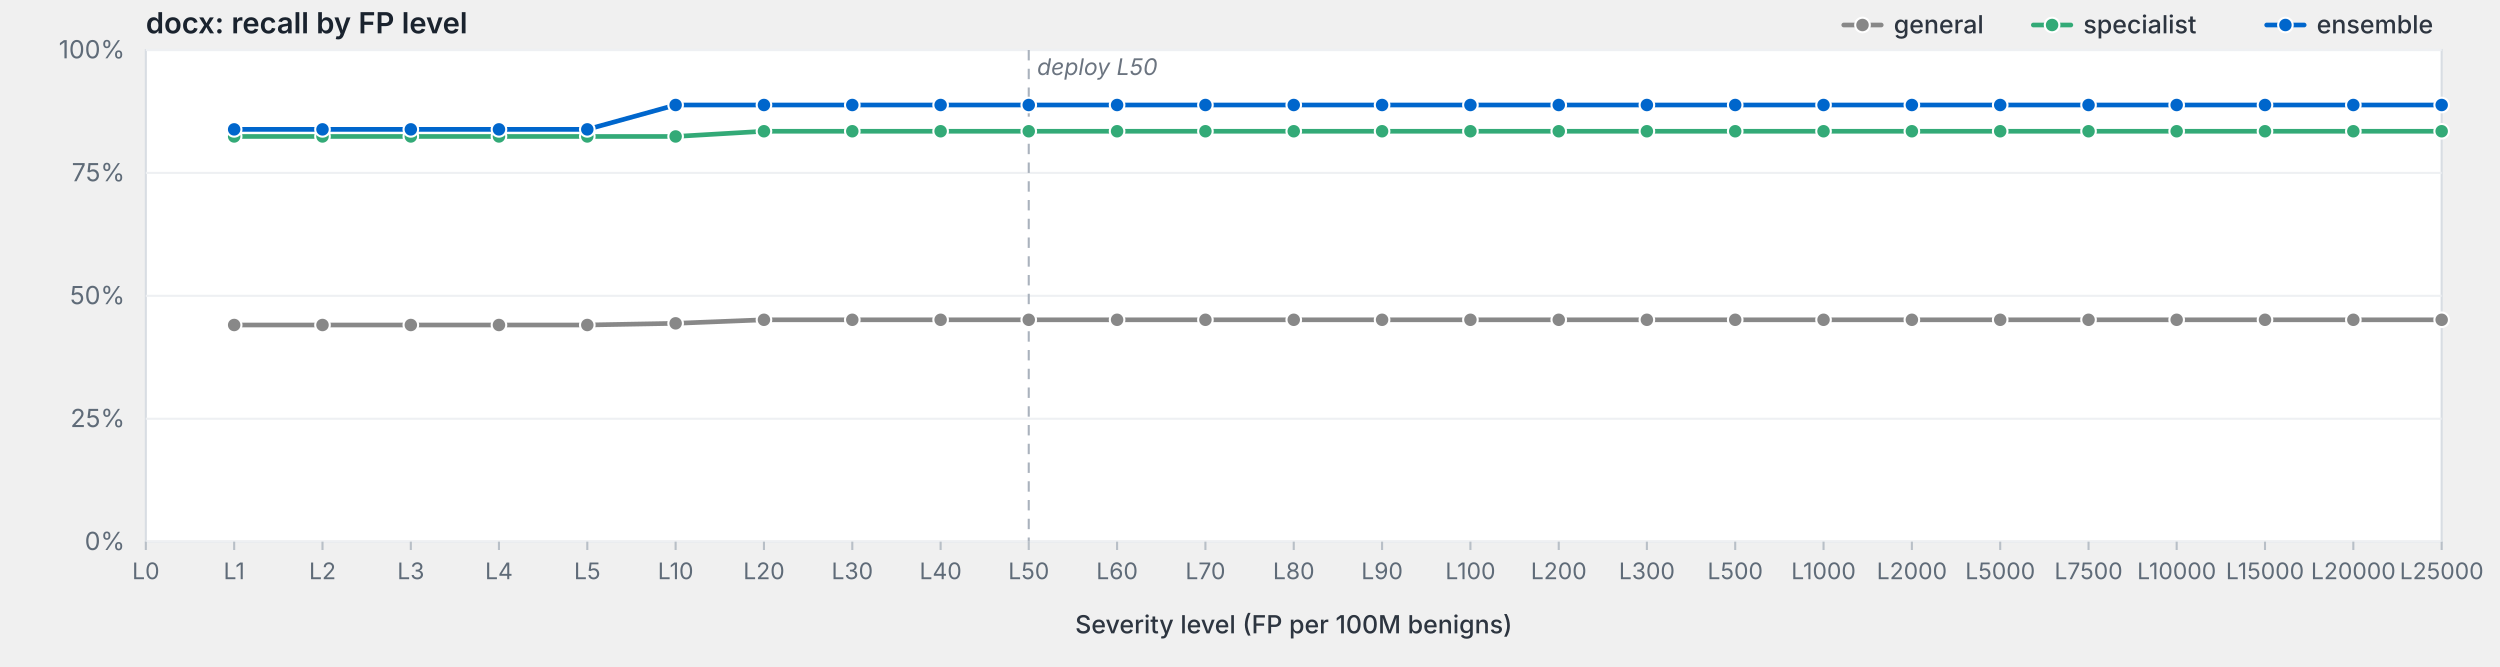
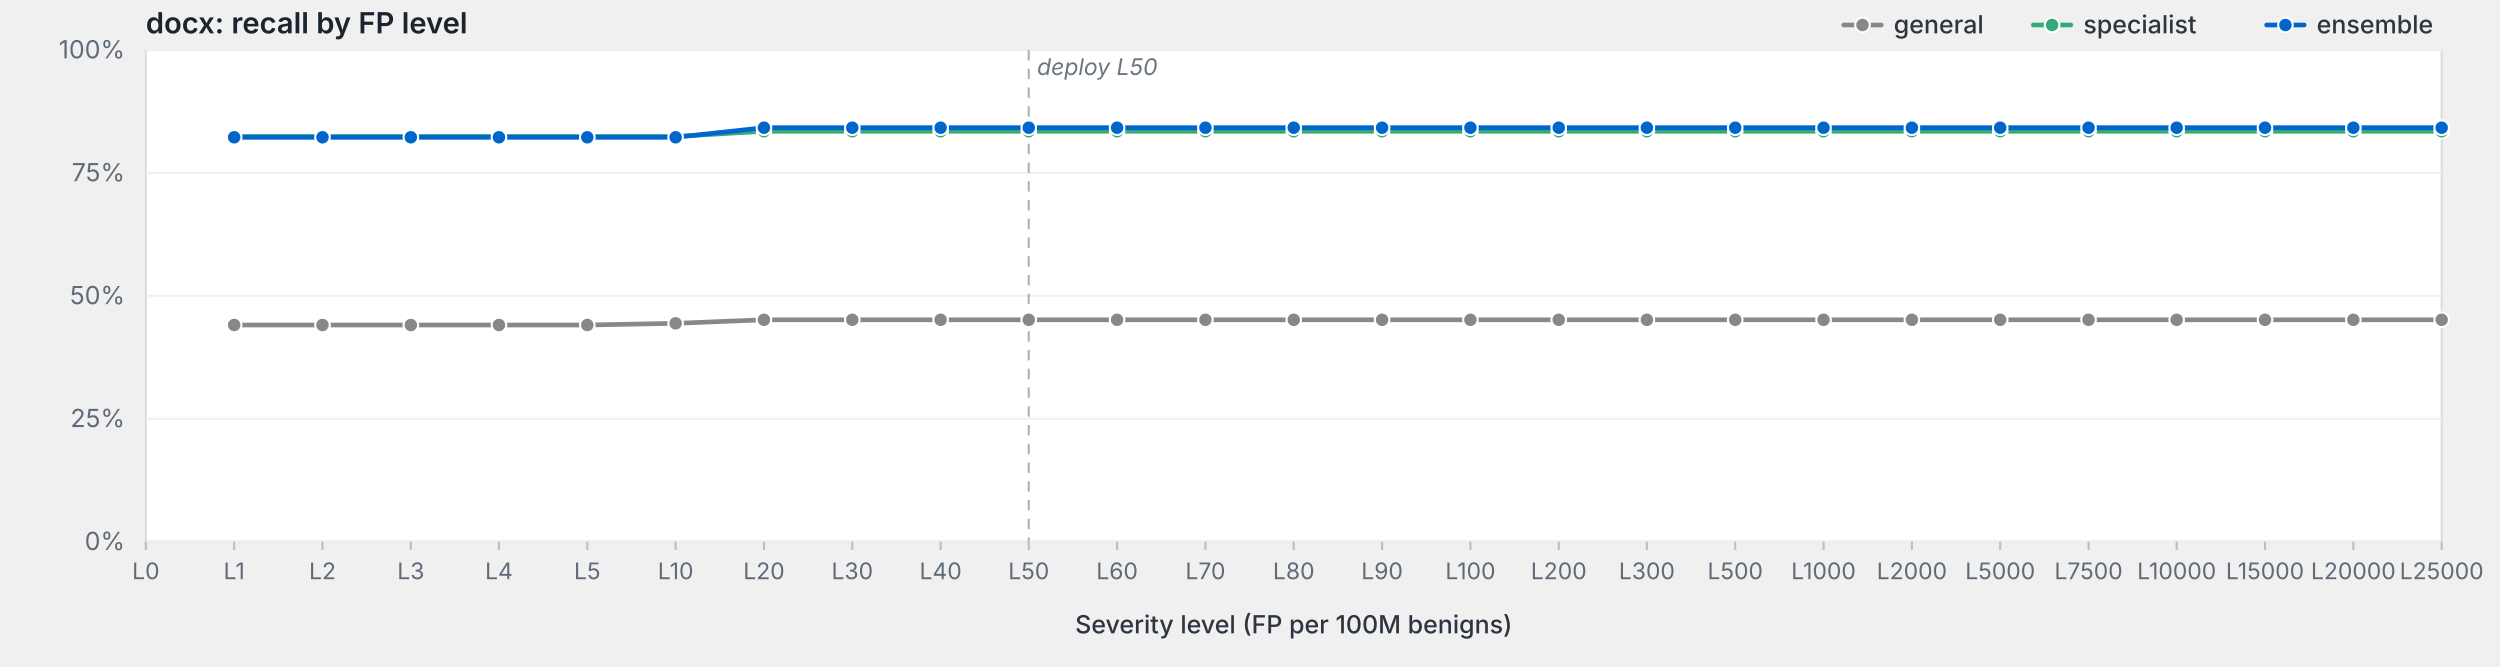
<svg xmlns="http://www.w3.org/2000/svg" viewBox="0 0 1200 320" width="1200" height="320" preserveAspectRatio="xMidYMid meet" role="img" aria-label="docx: recall by FP level">
  <style>svg { background: #fdfdfd; }.frame { fill: #fff; stroke: #d8dde3; stroke-width: 1; }.grid { stroke: #eef0f3; stroke-width: 1; }.tick { stroke: #b8bfc7; stroke-width: 1; }.axis-label { fill: #5f6b78; font-family: -apple-system, BlinkMacSystemFont, "Segoe UI", system-ui, sans-serif; font-size: 12px; }.x-label { fill: #5f6b78; font-family: -apple-system, BlinkMacSystemFont, "Segoe UI", system-ui, sans-serif; font-size: 11px; }.axis-title { fill: #2d3540; font-family: -apple-system, BlinkMacSystemFont, "Segoe UI", system-ui, sans-serif; font-size: 12px; font-weight: 500; }.title { fill: #1a232e; font-family: -apple-system, BlinkMacSystemFont, "Segoe UI", system-ui, sans-serif; font-size: 14px; font-weight: 600; }.deploy-marker { stroke: #aab2bd; stroke-width: 1; stroke-dasharray: 5,4; }.deploy-label { fill: #6b7480; font-family: -apple-system, BlinkMacSystemFont, "Segoe UI", system-ui, sans-serif; font-size: 11px; font-style: italic; }.curve { fill: none; stroke-width: 2.25; stroke-linejoin: round; stroke-linecap: round; }.marker { stroke: #fff; stroke-width: 1; }.legend-text { fill: #2d3540; font-family: -apple-system, BlinkMacSystemFont, "Segoe UI", system-ui, sans-serif; font-size: 12px; font-weight: 500; }</style>
  <text class="title" x="70" y="16">docx: recall by FP level</text>
  <rect class="frame" x="70" y="24" width="1102" height="236" />
  <line class="grid" x1="70" y1="260.0" x2="1172" y2="260.0" />
  <text class="axis-label" x="60" y="264.0" text-anchor="end">0%</text>
  <line class="grid" x1="70" y1="201.0" x2="1172" y2="201.0" />
  <text class="axis-label" x="60" y="205.0" text-anchor="end">25%</text>
  <line class="grid" x1="70" y1="142.0" x2="1172" y2="142.0" />
  <text class="axis-label" x="60" y="146.0" text-anchor="end">50%</text>
  <line class="grid" x1="70" y1="83.0" x2="1172" y2="83.0" />
  <text class="axis-label" x="60" y="87.0" text-anchor="end">75%</text>
  <line class="grid" x1="70" y1="24.0" x2="1172" y2="24.0" />
  <text class="axis-label" x="60" y="28.0" text-anchor="end">100%</text>
  <line class="deploy-marker" x1="493.8" y1="24" x2="493.8" y2="260" />
  <text class="deploy-label" x="497.8" y="36" text-anchor="start">deploy L50</text>
  <line class="tick" x1="70.0" y1="260" x2="70.0" y2="264" />
  <text class="x-label" x="70.0" y="278" text-anchor="middle">L0</text>
  <line class="tick" x1="112.4" y1="260" x2="112.4" y2="264" />
  <text class="x-label" x="112.4" y="278" text-anchor="middle">L1</text>
  <line class="tick" x1="154.8" y1="260" x2="154.8" y2="264" />
  <text class="x-label" x="154.8" y="278" text-anchor="middle">L2</text>
  <line class="tick" x1="197.2" y1="260" x2="197.2" y2="264" />
  <text class="x-label" x="197.2" y="278" text-anchor="middle">L3</text>
  <line class="tick" x1="239.5" y1="260" x2="239.5" y2="264" />
  <text class="x-label" x="239.5" y="278" text-anchor="middle">L4</text>
  <line class="tick" x1="281.9" y1="260" x2="281.9" y2="264" />
  <text class="x-label" x="281.9" y="278" text-anchor="middle">L5</text>
  <line class="tick" x1="324.3" y1="260" x2="324.3" y2="264" />
  <text class="x-label" x="324.3" y="278" text-anchor="middle">L10</text>
  <line class="tick" x1="366.7" y1="260" x2="366.7" y2="264" />
  <text class="x-label" x="366.7" y="278" text-anchor="middle">L20</text>
  <line class="tick" x1="409.1" y1="260" x2="409.1" y2="264" />
  <text class="x-label" x="409.1" y="278" text-anchor="middle">L30</text>
  <line class="tick" x1="451.5" y1="260" x2="451.5" y2="264" />
  <text class="x-label" x="451.5" y="278" text-anchor="middle">L40</text>
  <line class="tick" x1="493.8" y1="260" x2="493.8" y2="264" />
  <text class="x-label" x="493.8" y="278" text-anchor="middle">L50</text>
  <line class="tick" x1="536.2" y1="260" x2="536.2" y2="264" />
  <text class="x-label" x="536.2" y="278" text-anchor="middle">L60</text>
  <line class="tick" x1="578.6" y1="260" x2="578.6" y2="264" />
  <text class="x-label" x="578.6" y="278" text-anchor="middle">L70</text>
  <line class="tick" x1="621.0" y1="260" x2="621.0" y2="264" />
  <text class="x-label" x="621.0" y="278" text-anchor="middle">L80</text>
  <line class="tick" x1="663.4" y1="260" x2="663.4" y2="264" />
  <text class="x-label" x="663.4" y="278" text-anchor="middle">L90</text>
  <line class="tick" x1="705.8" y1="260" x2="705.8" y2="264" />
  <text class="x-label" x="705.8" y="278" text-anchor="middle">L100</text>
  <line class="tick" x1="748.2" y1="260" x2="748.2" y2="264" />
  <text class="x-label" x="748.2" y="278" text-anchor="middle">L200</text>
  <line class="tick" x1="790.5" y1="260" x2="790.5" y2="264" />
  <text class="x-label" x="790.5" y="278" text-anchor="middle">L300</text>
  <line class="tick" x1="832.9" y1="260" x2="832.9" y2="264" />
  <text class="x-label" x="832.9" y="278" text-anchor="middle">L500</text>
  <line class="tick" x1="875.3" y1="260" x2="875.3" y2="264" />
  <text class="x-label" x="875.3" y="278" text-anchor="middle">L1000</text>
  <line class="tick" x1="917.7" y1="260" x2="917.7" y2="264" />
  <text class="x-label" x="917.7" y="278" text-anchor="middle">L2000</text>
  <line class="tick" x1="960.1" y1="260" x2="960.1" y2="264" />
  <text class="x-label" x="960.1" y="278" text-anchor="middle">L5000</text>
  <line class="tick" x1="1002.5" y1="260" x2="1002.5" y2="264" />
  <text class="x-label" x="1002.5" y="278" text-anchor="middle">L7500</text>
  <line class="tick" x1="1044.8" y1="260" x2="1044.8" y2="264" />
  <text class="x-label" x="1044.8" y="278" text-anchor="middle">L10000</text>
  <line class="tick" x1="1087.2" y1="260" x2="1087.2" y2="264" />
  <text class="x-label" x="1087.2" y="278" text-anchor="middle">L15000</text>
  <line class="tick" x1="1129.6" y1="260" x2="1129.6" y2="264" />
  <text class="x-label" x="1129.6" y="278" text-anchor="middle">L20000</text>
  <line class="tick" x1="1172.0" y1="260" x2="1172.0" y2="264" />
  <text class="x-label" x="1172.0" y="278" text-anchor="middle">L25000</text>
  <text class="axis-title" x="621.0" y="304" text-anchor="middle">Severity level (FP per 100M benigns)</text>
  <path class="curve" d="M112.4,156.0 L154.8,156.0 L197.2,156.0 L239.5,156.0 L281.9,156.0 L324.3,155.2 L366.7,153.5 L409.1,153.5 L451.5,153.5 L493.8,153.5 L536.2,153.5 L578.6,153.5 L621.0,153.5 L663.4,153.5 L705.8,153.5 L748.2,153.5 L790.5,153.5 L832.9,153.5 L875.3,153.5 L917.7,153.5 L960.1,153.5 L1002.5,153.5 L1044.8,153.5 L1087.2,153.5 L1129.6,153.5 L1172.0,153.5" stroke="#888" />
  <circle class="marker" cx="112.4" cy="156.0" r="3.5" fill="#888" />
  <circle class="marker" cx="154.8" cy="156.0" r="3.5" fill="#888" />
  <circle class="marker" cx="197.2" cy="156.0" r="3.5" fill="#888" />
  <circle class="marker" cx="239.5" cy="156.0" r="3.5" fill="#888" />
  <circle class="marker" cx="281.9" cy="156.0" r="3.5" fill="#888" />
  <circle class="marker" cx="324.3" cy="155.2" r="3.5" fill="#888" />
  <circle class="marker" cx="366.7" cy="153.5" r="3.5" fill="#888" />
  <circle class="marker" cx="409.1" cy="153.5" r="3.5" fill="#888" />
  <circle class="marker" cx="451.5" cy="153.5" r="3.5" fill="#888" />
  <circle class="marker" cx="493.8" cy="153.5" r="3.5" fill="#888" />
  <circle class="marker" cx="536.2" cy="153.5" r="3.5" fill="#888" />
  <circle class="marker" cx="578.6" cy="153.5" r="3.5" fill="#888" />
  <circle class="marker" cx="621.0" cy="153.5" r="3.5" fill="#888" />
  <circle class="marker" cx="663.4" cy="153.5" r="3.5" fill="#888" />
  <circle class="marker" cx="705.8" cy="153.5" r="3.5" fill="#888" />
  <circle class="marker" cx="748.2" cy="153.5" r="3.5" fill="#888" />
  <circle class="marker" cx="790.5" cy="153.5" r="3.5" fill="#888" />
  <circle class="marker" cx="832.9" cy="153.5" r="3.5" fill="#888" />
  <circle class="marker" cx="875.3" cy="153.5" r="3.5" fill="#888" />
  <circle class="marker" cx="917.7" cy="153.5" r="3.5" fill="#888" />
  <circle class="marker" cx="960.1" cy="153.5" r="3.5" fill="#888" />
  <circle class="marker" cx="1002.5" cy="153.5" r="3.5" fill="#888" />
  <circle class="marker" cx="1044.8" cy="153.5" r="3.5" fill="#888" />
  <circle class="marker" cx="1087.2" cy="153.5" r="3.5" fill="#888" />
  <circle class="marker" cx="1129.6" cy="153.5" r="3.5" fill="#888" />
  <circle class="marker" cx="1172.0" cy="153.5" r="3.5" fill="#888" />
  <path class="curve" d="M112.4,65.5 L154.8,65.5 L197.2,65.5 L239.5,65.5 L281.9,65.5 L324.3,65.5 L366.7,63.0 L409.1,63.0 L451.5,63.0 L493.8,63.0 L536.2,63.0 L578.6,63.0 L621.0,63.0 L663.4,63.0 L705.8,63.0 L748.2,63.0 L790.5,63.0 L832.9,63.0 L875.3,63.0 L917.7,63.0 L960.1,63.0 L1002.5,63.0 L1044.8,63.0 L1087.2,63.0 L1129.6,63.0 L1172.0,63.0" stroke="#3a7" />
  <circle class="marker" cx="112.4" cy="65.5" r="3.5" fill="#3a7" />
  <circle class="marker" cx="154.8" cy="65.5" r="3.5" fill="#3a7" />
  <circle class="marker" cx="197.2" cy="65.5" r="3.5" fill="#3a7" />
  <circle class="marker" cx="239.5" cy="65.5" r="3.5" fill="#3a7" />
  <circle class="marker" cx="281.9" cy="65.5" r="3.5" fill="#3a7" />
  <circle class="marker" cx="324.3" cy="65.5" r="3.5" fill="#3a7" />
  <circle class="marker" cx="366.7" cy="63.0" r="3.5" fill="#3a7" />
  <circle class="marker" cx="409.1" cy="63.0" r="3.5" fill="#3a7" />
  <circle class="marker" cx="451.5" cy="63.0" r="3.5" fill="#3a7" />
  <circle class="marker" cx="493.8" cy="63.0" r="3.5" fill="#3a7" />
  <circle class="marker" cx="536.2" cy="63.0" r="3.5" fill="#3a7" />
  <circle class="marker" cx="578.6" cy="63.0" r="3.5" fill="#3a7" />
  <circle class="marker" cx="621.0" cy="63.0" r="3.5" fill="#3a7" />
  <circle class="marker" cx="663.4" cy="63.0" r="3.5" fill="#3a7" />
  <circle class="marker" cx="705.8" cy="63.0" r="3.5" fill="#3a7" />
  <circle class="marker" cx="748.2" cy="63.0" r="3.5" fill="#3a7" />
  <circle class="marker" cx="790.5" cy="63.0" r="3.5" fill="#3a7" />
  <circle class="marker" cx="832.9" cy="63.0" r="3.5" fill="#3a7" />
  <circle class="marker" cx="875.3" cy="63.0" r="3.5" fill="#3a7" />
  <circle class="marker" cx="917.7" cy="63.0" r="3.5" fill="#3a7" />
  <circle class="marker" cx="960.1" cy="63.0" r="3.5" fill="#3a7" />
  <circle class="marker" cx="1002.5" cy="63.0" r="3.5" fill="#3a7" />
  <circle class="marker" cx="1044.8" cy="63.0" r="3.5" fill="#3a7" />
  <circle class="marker" cx="1087.2" cy="63.0" r="3.5" fill="#3a7" />
  <circle class="marker" cx="1129.6" cy="63.0" r="3.5" fill="#3a7" />
  <circle class="marker" cx="1172.0" cy="63.0" r="3.5" fill="#3a7" />
-   <path class="curve" d="M112.4,62.1 L154.8,62.1 L197.2,62.1 L239.5,62.1 L281.9,62.1 L324.3,50.4 L366.7,50.4 L409.1,50.4 L451.5,50.4 L493.8,50.4 L536.2,50.4 L578.6,50.4 L621.0,50.4 L663.4,50.4 L705.8,50.4 L748.2,50.4 L790.5,50.4 L832.9,50.4 L875.3,50.4 L917.7,50.4 L960.1,50.4 L1002.5,50.4 L1044.8,50.4 L1087.2,50.4 L1129.6,50.4 L1172.0,50.4" stroke="#06c" />
-   <circle class="marker" cx="112.4" cy="62.1" r="3.5" fill="#06c" />
-   <circle class="marker" cx="154.8" cy="62.1" r="3.5" fill="#06c" />
-   <circle class="marker" cx="197.2" cy="62.1" r="3.5" fill="#06c" />
-   <circle class="marker" cx="239.5" cy="62.1" r="3.5" fill="#06c" />
-   <circle class="marker" cx="281.9" cy="62.1" r="3.5" fill="#06c" />
-   <circle class="marker" cx="324.3" cy="50.4" r="3.5" fill="#06c" />
-   <circle class="marker" cx="366.7" cy="50.4" r="3.5" fill="#06c" />
-   <circle class="marker" cx="409.1" cy="50.4" r="3.5" fill="#06c" />
-   <circle class="marker" cx="451.5" cy="50.4" r="3.5" fill="#06c" />
-   <circle class="marker" cx="493.8" cy="50.4" r="3.5" fill="#06c" />
-   <circle class="marker" cx="536.2" cy="50.4" r="3.5" fill="#06c" />
-   <circle class="marker" cx="578.6" cy="50.4" r="3.5" fill="#06c" />
-   <circle class="marker" cx="621.0" cy="50.4" r="3.5" fill="#06c" />
-   <circle class="marker" cx="663.4" cy="50.4" r="3.5" fill="#06c" />
-   <circle class="marker" cx="705.8" cy="50.4" r="3.5" fill="#06c" />
-   <circle class="marker" cx="748.2" cy="50.4" r="3.5" fill="#06c" />
-   <circle class="marker" cx="790.5" cy="50.4" r="3.5" fill="#06c" />
-   <circle class="marker" cx="832.9" cy="50.4" r="3.5" fill="#06c" />
-   <circle class="marker" cx="875.3" cy="50.4" r="3.5" fill="#06c" />
-   <circle class="marker" cx="917.7" cy="50.4" r="3.5" fill="#06c" />
-   <circle class="marker" cx="960.1" cy="50.4" r="3.5" fill="#06c" />
-   <circle class="marker" cx="1002.5" cy="50.4" r="3.5" fill="#06c" />
-   <circle class="marker" cx="1044.8" cy="50.4" r="3.5" fill="#06c" />
-   <circle class="marker" cx="1087.2" cy="50.4" r="3.5" fill="#06c" />
-   <circle class="marker" cx="1129.6" cy="50.4" r="3.5" fill="#06c" />
-   <circle class="marker" cx="1172.0" cy="50.4" r="3.5" fill="#06c" />
+   <path class="curve" d="M112.4,65.9 L154.8,65.9 L197.2,65.9 L239.5,65.9 L281.9,65.9 L324.3,65.9 L366.7,61.3 L409.1,61.3 L451.5,61.3 L493.8,61.3 L536.2,61.3 L578.6,61.3 L621.0,61.3 L663.4,61.3 L705.8,61.3 L748.2,61.3 L790.5,61.3 L832.9,61.3 L875.3,61.3 L917.7,61.3 L960.1,61.3 L1002.5,61.3 L1044.8,61.3 L1087.2,61.3 L1129.6,61.3 L1172.0,61.3" stroke="#06c" />
+   <circle class="marker" cx="112.4" cy="65.9" r="3.5" fill="#06c" />
+   <circle class="marker" cx="154.8" cy="65.9" r="3.5" fill="#06c" />
+   <circle class="marker" cx="197.2" cy="65.9" r="3.5" fill="#06c" />
+   <circle class="marker" cx="239.5" cy="65.9" r="3.5" fill="#06c" />
+   <circle class="marker" cx="281.9" cy="65.9" r="3.5" fill="#06c" />
+   <circle class="marker" cx="324.3" cy="65.9" r="3.5" fill="#06c" />
+   <circle class="marker" cx="366.7" cy="61.3" r="3.5" fill="#06c" />
+   <circle class="marker" cx="409.1" cy="61.3" r="3.5" fill="#06c" />
+   <circle class="marker" cx="451.5" cy="61.3" r="3.5" fill="#06c" />
+   <circle class="marker" cx="493.8" cy="61.3" r="3.5" fill="#06c" />
+   <circle class="marker" cx="536.2" cy="61.3" r="3.5" fill="#06c" />
+   <circle class="marker" cx="578.6" cy="61.3" r="3.5" fill="#06c" />
+   <circle class="marker" cx="621.0" cy="61.3" r="3.5" fill="#06c" />
+   <circle class="marker" cx="663.4" cy="61.3" r="3.5" fill="#06c" />
+   <circle class="marker" cx="705.8" cy="61.3" r="3.5" fill="#06c" />
+   <circle class="marker" cx="748.2" cy="61.3" r="3.5" fill="#06c" />
+   <circle class="marker" cx="790.5" cy="61.3" r="3.5" fill="#06c" />
+   <circle class="marker" cx="832.9" cy="61.3" r="3.5" fill="#06c" />
+   <circle class="marker" cx="875.3" cy="61.3" r="3.5" fill="#06c" />
+   <circle class="marker" cx="917.7" cy="61.3" r="3.5" fill="#06c" />
+   <circle class="marker" cx="960.1" cy="61.3" r="3.5" fill="#06c" />
+   <circle class="marker" cx="1002.5" cy="61.3" r="3.5" fill="#06c" />
+   <circle class="marker" cx="1044.8" cy="61.3" r="3.5" fill="#06c" />
+   <circle class="marker" cx="1087.2" cy="61.3" r="3.5" fill="#06c" />
+   <circle class="marker" cx="1129.6" cy="61.3" r="3.5" fill="#06c" />
+   <circle class="marker" cx="1172.0" cy="61.3" r="3.5" fill="#06c" />
  <line x1="1088.0" y1="12.0" x2="1106.0" y2="12.0" stroke="#06c" stroke-width="2.25" stroke-linecap="round" />
  <circle cx="1097.0" cy="12.0" r="3.5" fill="#06c" stroke="#fff" stroke-width="1" />
  <text class="legend-text" x="1112.0" y="16.0">ensemble</text>
  <line x1="976.0" y1="12.0" x2="994.0" y2="12.0" stroke="#3a7" stroke-width="2.25" stroke-linecap="round" />
  <circle cx="985.0" cy="12.0" r="3.5" fill="#3a7" stroke="#fff" stroke-width="1" />
  <text class="legend-text" x="1000.0" y="16.0">specialist</text>
  <line x1="885.0" y1="12.0" x2="903.0" y2="12.0" stroke="#888" stroke-width="2.25" stroke-linecap="round" />
  <circle cx="894.0" cy="12.0" r="3.5" fill="#888" stroke="#fff" stroke-width="1" />
  <text class="legend-text" x="909.0" y="16.0">general</text>
</svg>
